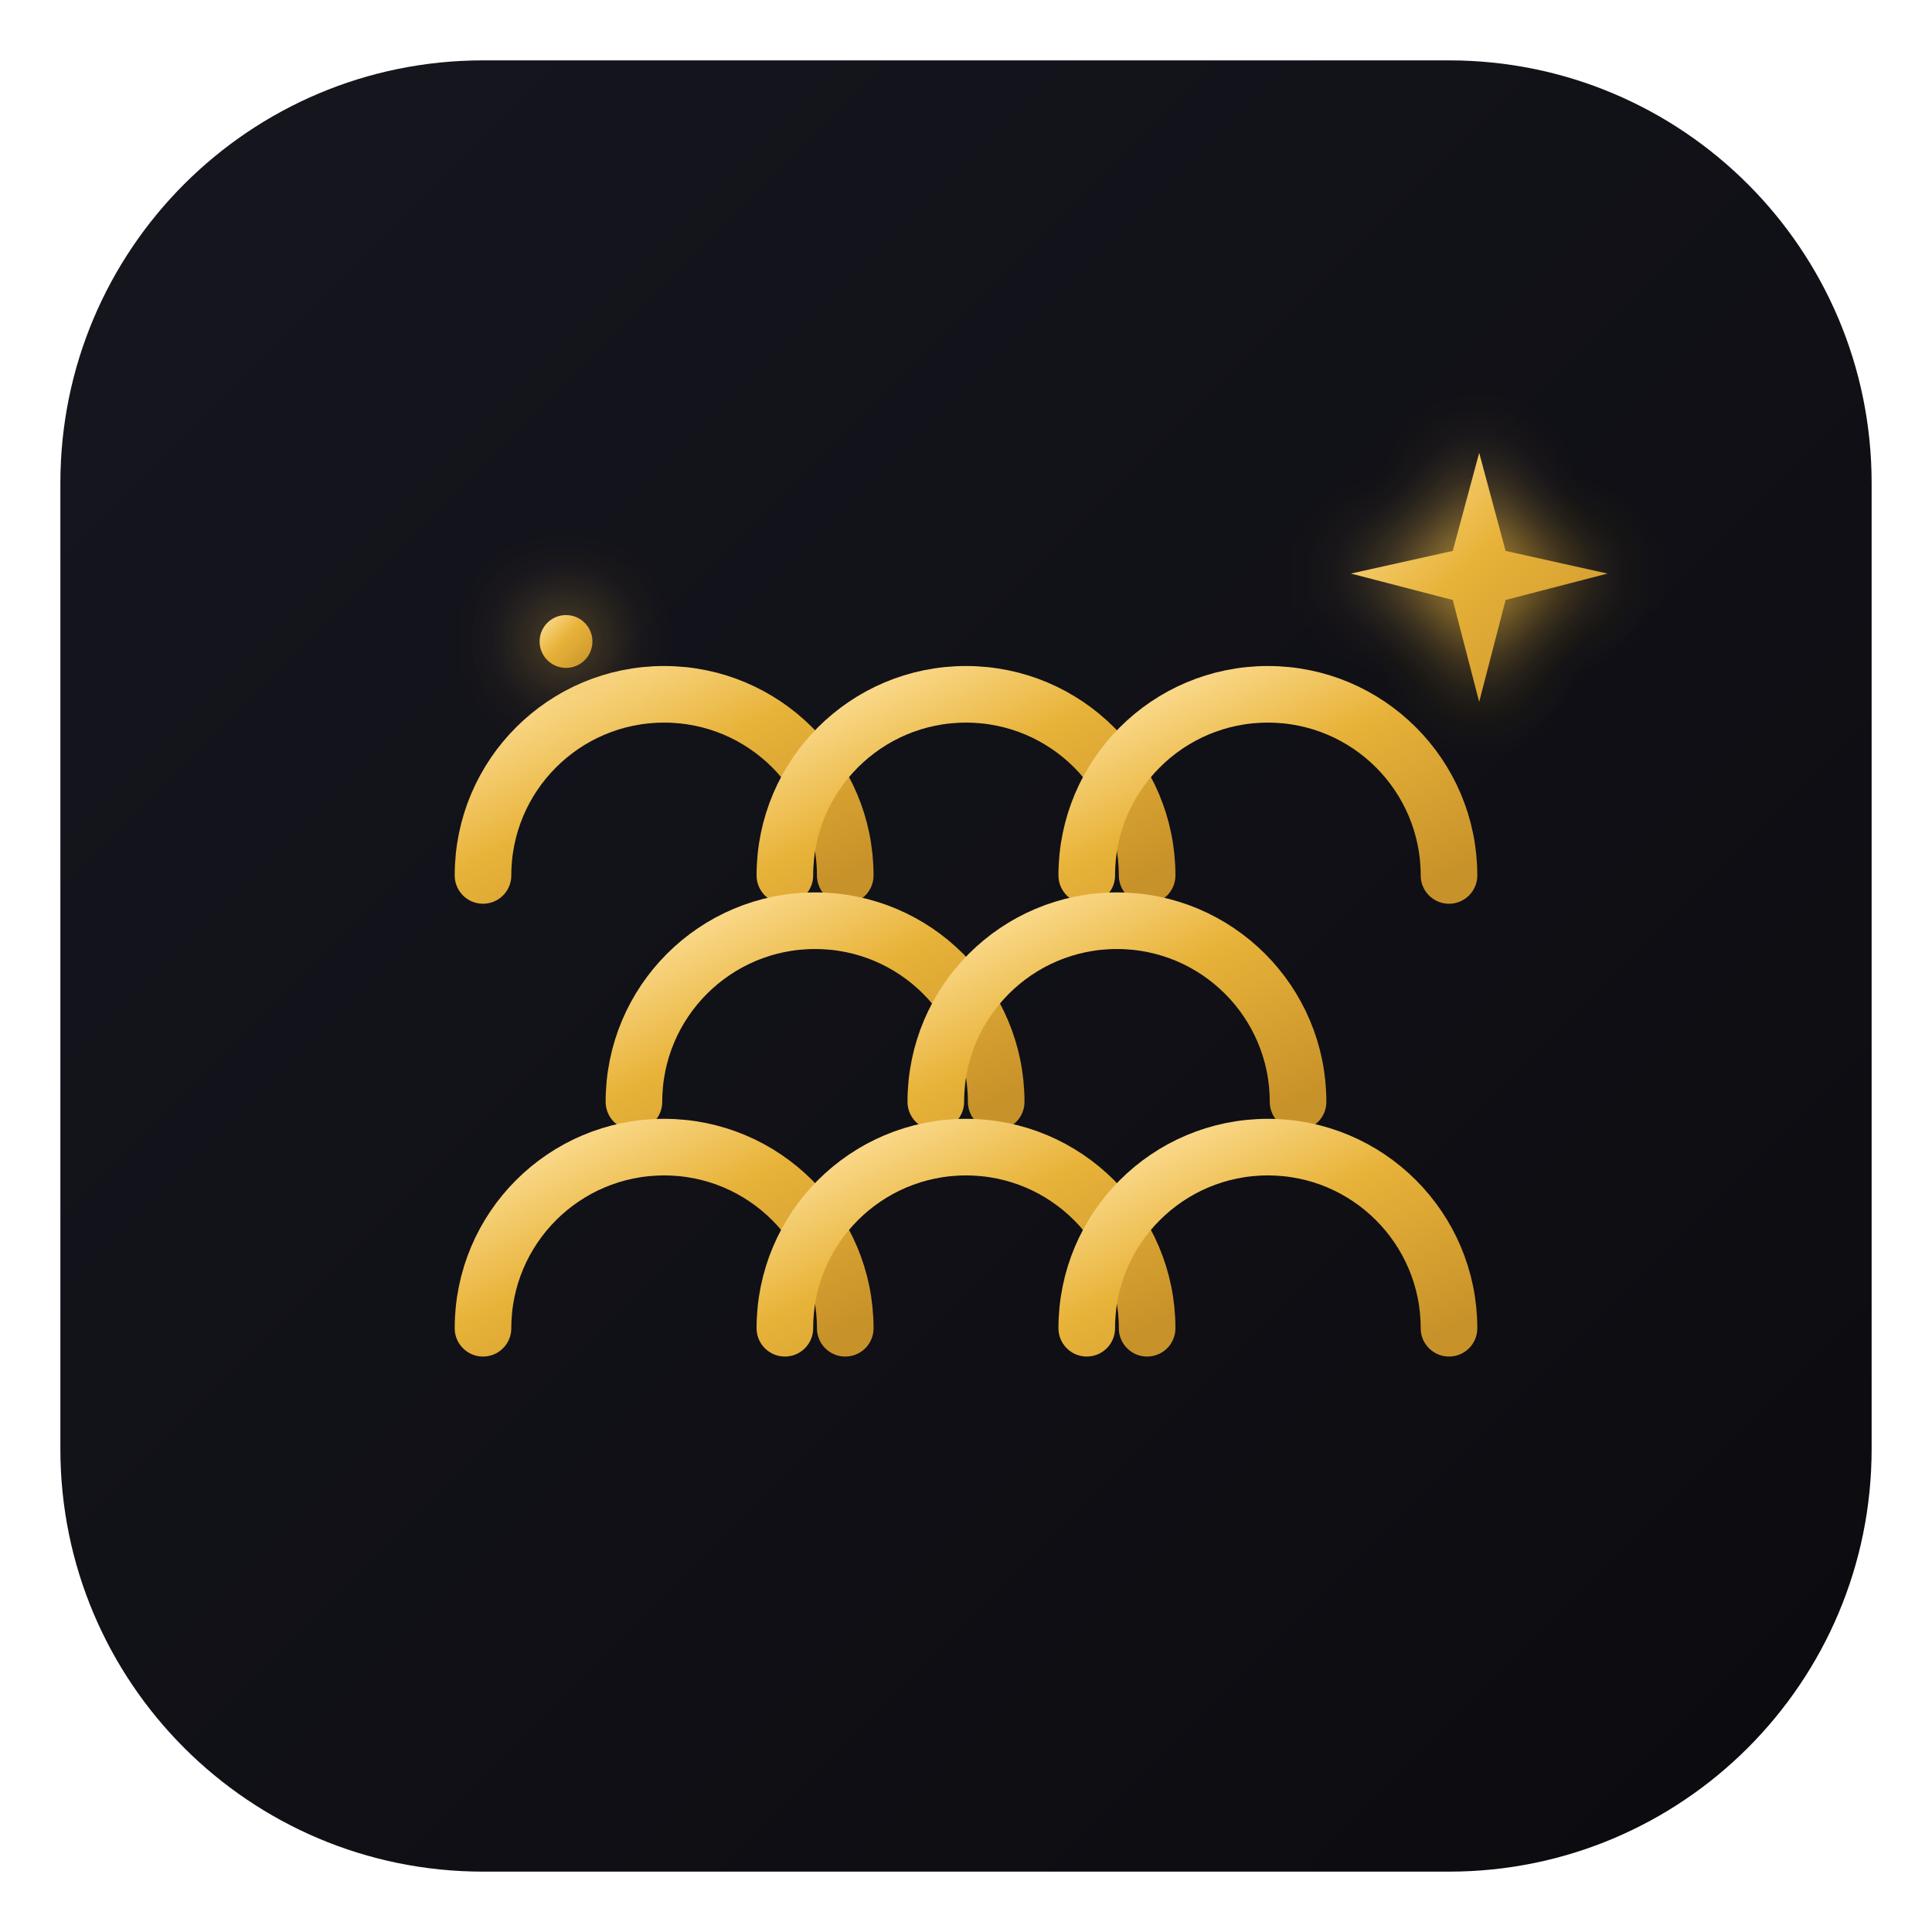
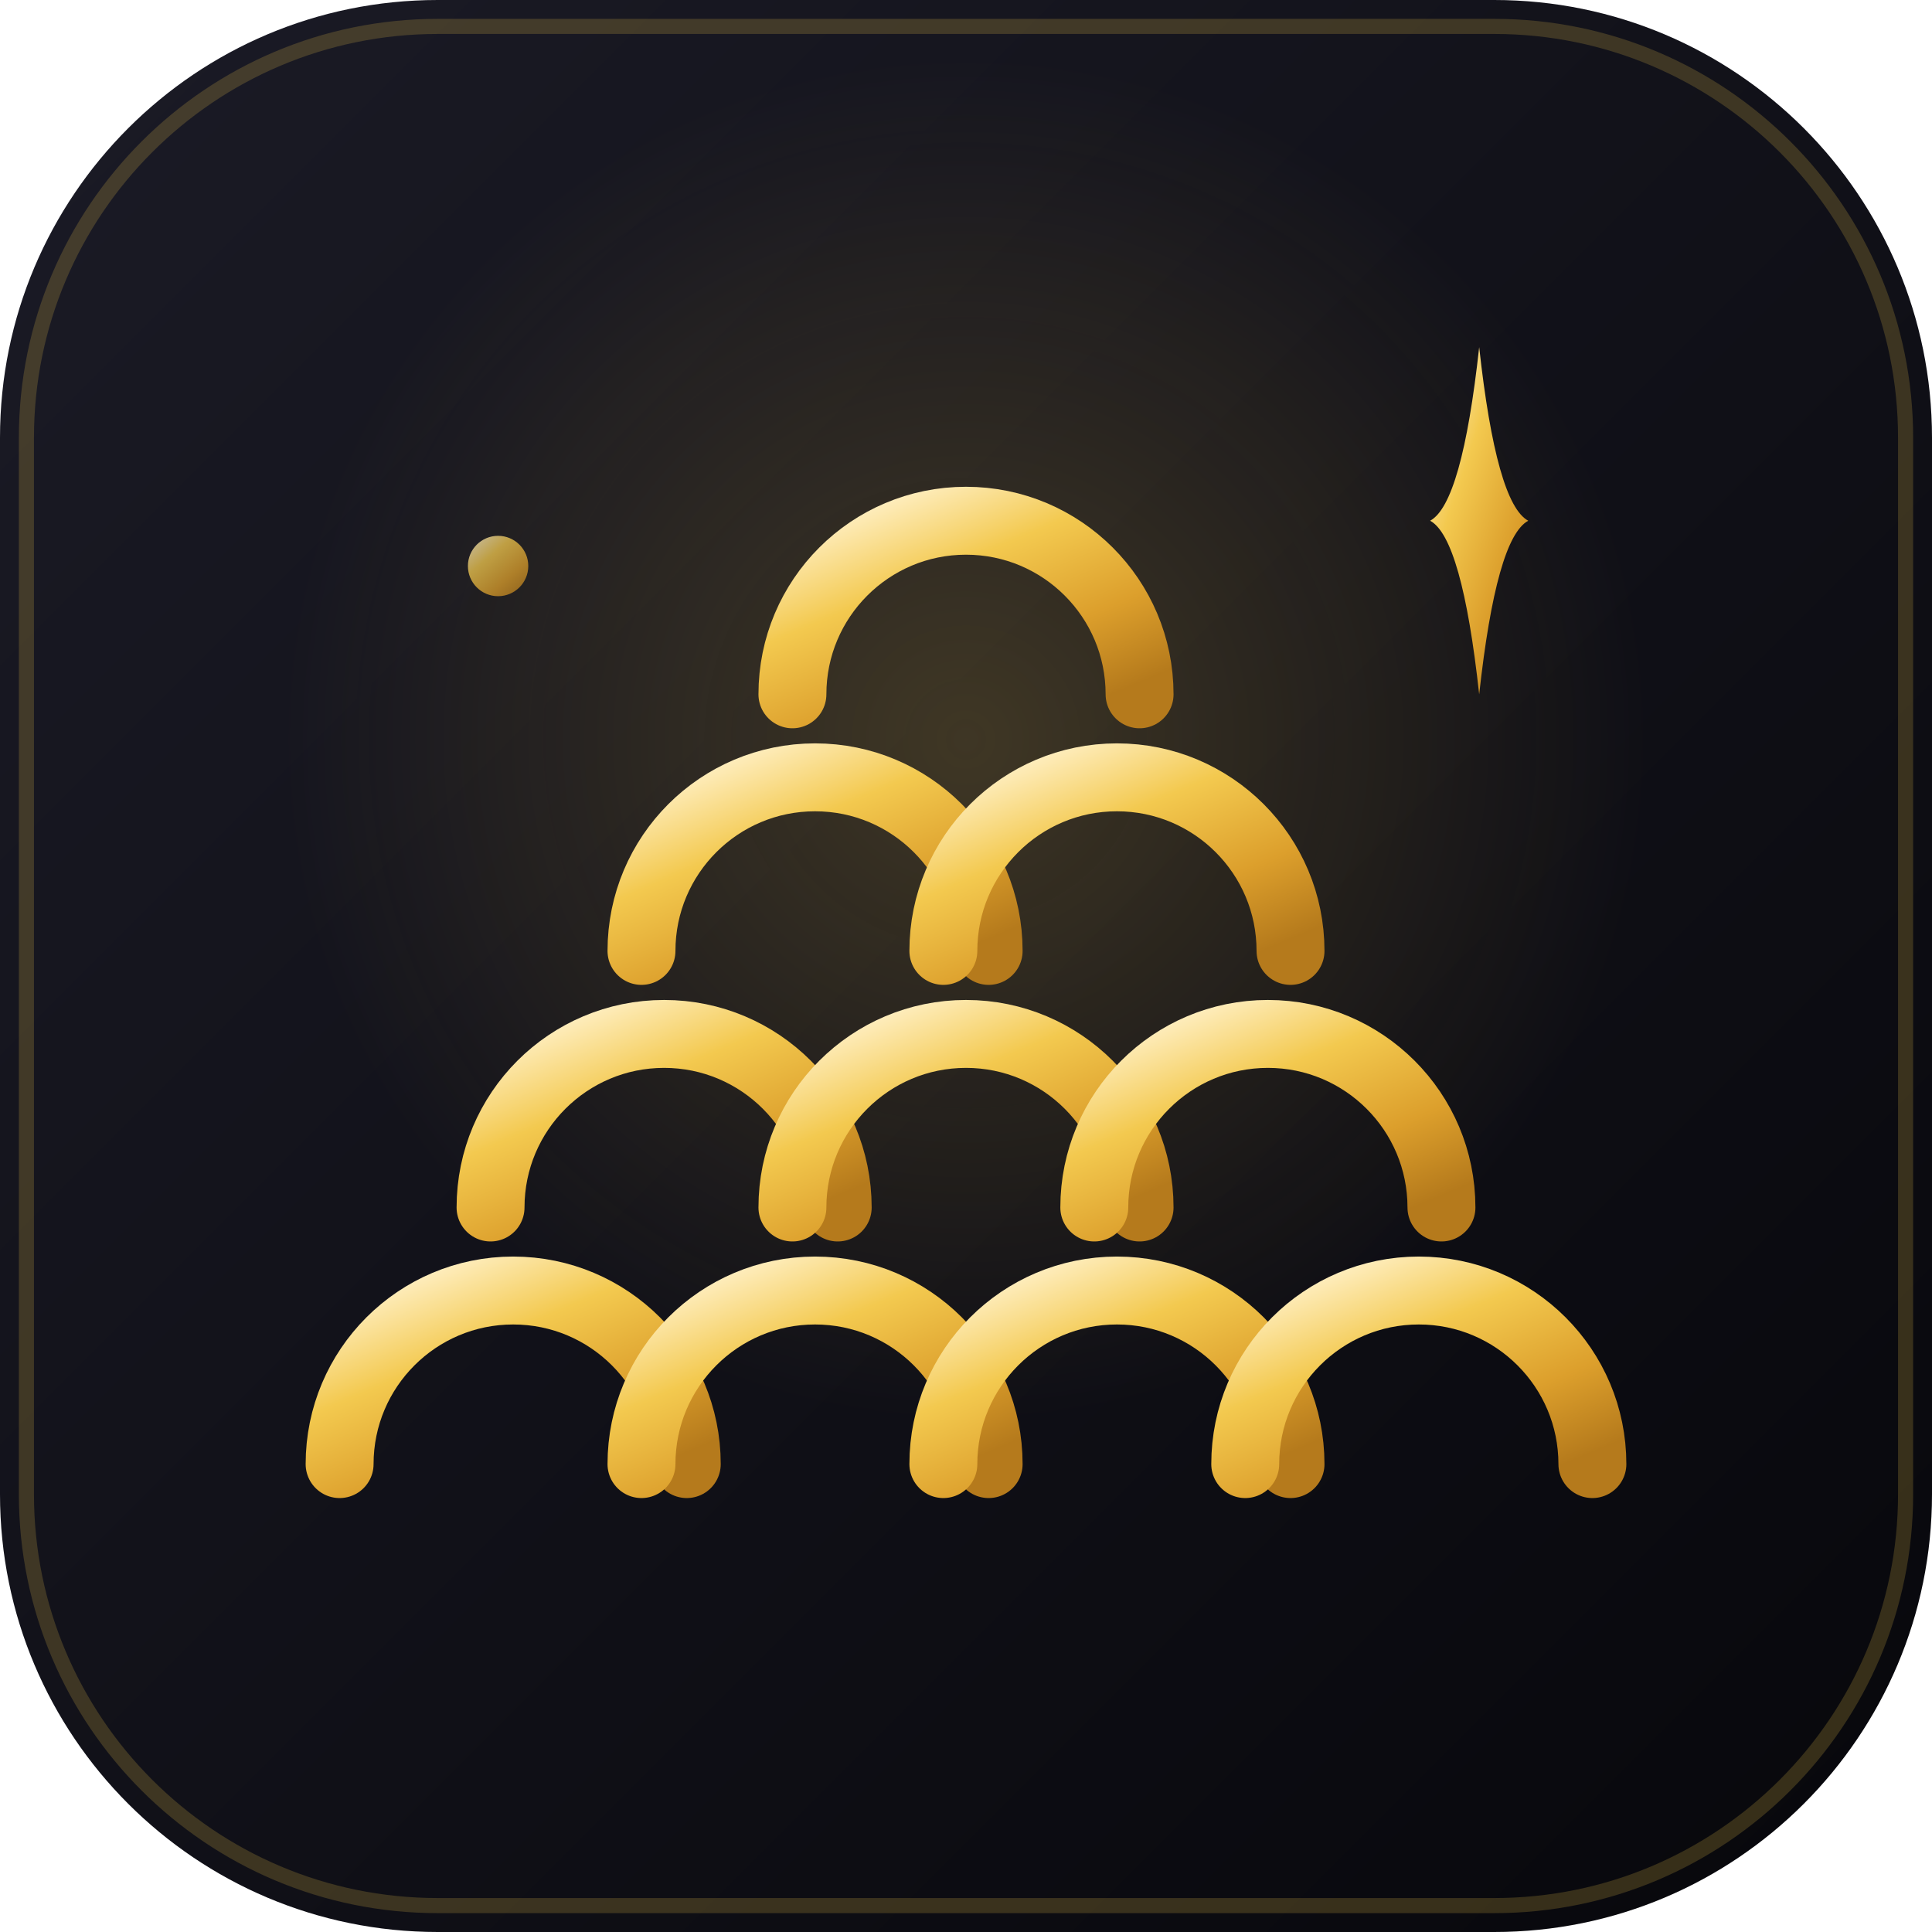
- <svg xmlns="http://www.w3.org/2000/svg" viewBox="0 0 512 512" role="img" aria-label="金鳞·点石">
+ <svg xmlns="http://www.w3.org/2000/svg" viewBox="0 0 512 512" width="512" height="512" role="img" aria-label="金鳞·点石">
  <defs>
-     <linearGradient id="gold" x1="0" y1="0" x2="1" y2="1">
-       <stop offset="0%" stop-color="#FFE3A0" />
-       <stop offset="45%" stop-color="#E8B339" />
-       <stop offset="100%" stop-color="#C8922A" />
+     <linearGradient id="gold" x1="0.08" y1="0" x2="0.92" y2="1">
+       <stop offset="0%" stop-color="#FFF0C6" />
+       <stop offset="34%" stop-color="#F3C94F" />
+       <stop offset="70%" stop-color="#DC9F2C" />
+       <stop offset="100%" stop-color="#B57A1C" />
    </linearGradient>
-     <linearGradient id="bg" x1="0" y1="0" x2="1" y2="1">
-       <stop offset="0%" stop-color="#16161F" />
-       <stop offset="100%" stop-color="#0B0B0F" />
+     <linearGradient id="ink" x1="0" y1="0" x2="1" y2="1">
+       <stop offset="0%" stop-color="#1B1B26" />
+       <stop offset="100%" stop-color="#07070B" />
    </linearGradient>
-     <filter id="glow" x="-30%" y="-30%" width="160%" height="160%">
-       <feGaussianBlur stdDeviation="10" result="b" />
-       <feMerge>
-         <feMergeNode in="b" />
-         <feMergeNode in="SourceGraphic" />
-       </feMerge>
-     </filter>
+     <radialGradient id="halo" cx="0.5" cy="0.5" r="0.5">
+       <stop offset="0%" stop-color="#F3C94F" stop-opacity="0.20" />
+       <stop offset="100%" stop-color="#F3C94F" stop-opacity="0" />
+     </radialGradient>
  </defs>
-   <rect x="16" y="16" width="480" height="480" rx="112" fill="url(#bg)" />
-   <g fill="none" stroke="url(#gold)" stroke-width="15" stroke-linecap="round">
-     <path d="M128 232 A48 48 0 0 1 224 232" />
-     <path d="M208 232 A48 48 0 0 1 304 232" />
-     <path d="M288 232 A48 48 0 0 1 384 232" />
-     <path d="M168 292 A48 48 0 0 1 264 292" />
-     <path d="M248 292 A48 48 0 0 1 344 292" />
-     <path d="M128 352 A48 48 0 0 1 224 352" />
-     <path d="M208 352 A48 48 0 0 1 304 352" />
-     <path d="M288 352 A48 48 0 0 1 384 352" />
-   </g>
-   <g fill="url(#gold)" filter="url(#glow)">
-     <path d="M392 120 L399 146 L426 152 L399 159 L392 186 L385 159 L358 152 L385 146 Z" />
-     <circle cx="150" cy="170" r="7" />
+   <rect width="512" height="512" rx="116" fill="url(#ink)" />
+   <rect x="7" y="7" width="498" height="498" rx="109" fill="none" stroke="#F3C94F" stroke-opacity="0.20" stroke-width="4" />
+   <g transform="translate(0 0) scale(1)">
+     <circle cx="256" cy="196" r="182" fill="url(#halo)" />
+     <g fill="none" stroke="url(#gold)" stroke-width="18" stroke-linecap="round">
+       <path d="M 210 184 A 46 46 0 0 1 302 184" />
+       <path d="M 170 252 A 46 46 0 0 1 262 252" />
+       <path d="M 250 252 A 46 46 0 0 1 342 252" />
+       <path d="M 130 320 A 46 46 0 0 1 222 320" />
+       <path d="M 210 320 A 46 46 0 0 1 302 320" />
+       <path d="M 290 320 A 46 46 0 0 1 382 320" />
+       <path d="M 90 388 A 46 46 0 0 1 182 388" />
+       <path d="M 170 388 A 46 46 0 0 1 262 388" />
+       <path d="M 250 388 A 46 46 0 0 1 342 388" />
+       <path d="M 330 388 A 46 46 0 0 1 422 388" />
+     </g>
+     <path d="M 104 434 H 408" stroke="url(#gold)" stroke-opacity="0.42" stroke-width="9" stroke-linecap="round" fill="none" />
+     <g fill="url(#gold)">
+       <path d="M 392 92 Q 396.55 133.45 405 138 Q 396.55 142.55 392 184 Q 387.45 142.55 379 138 Q 387.45 133.45 392 92 Z" />
+       <circle cx="132" cy="150" r="8" fill-opacity="0.75" />
+     </g>
  </g>
</svg>
